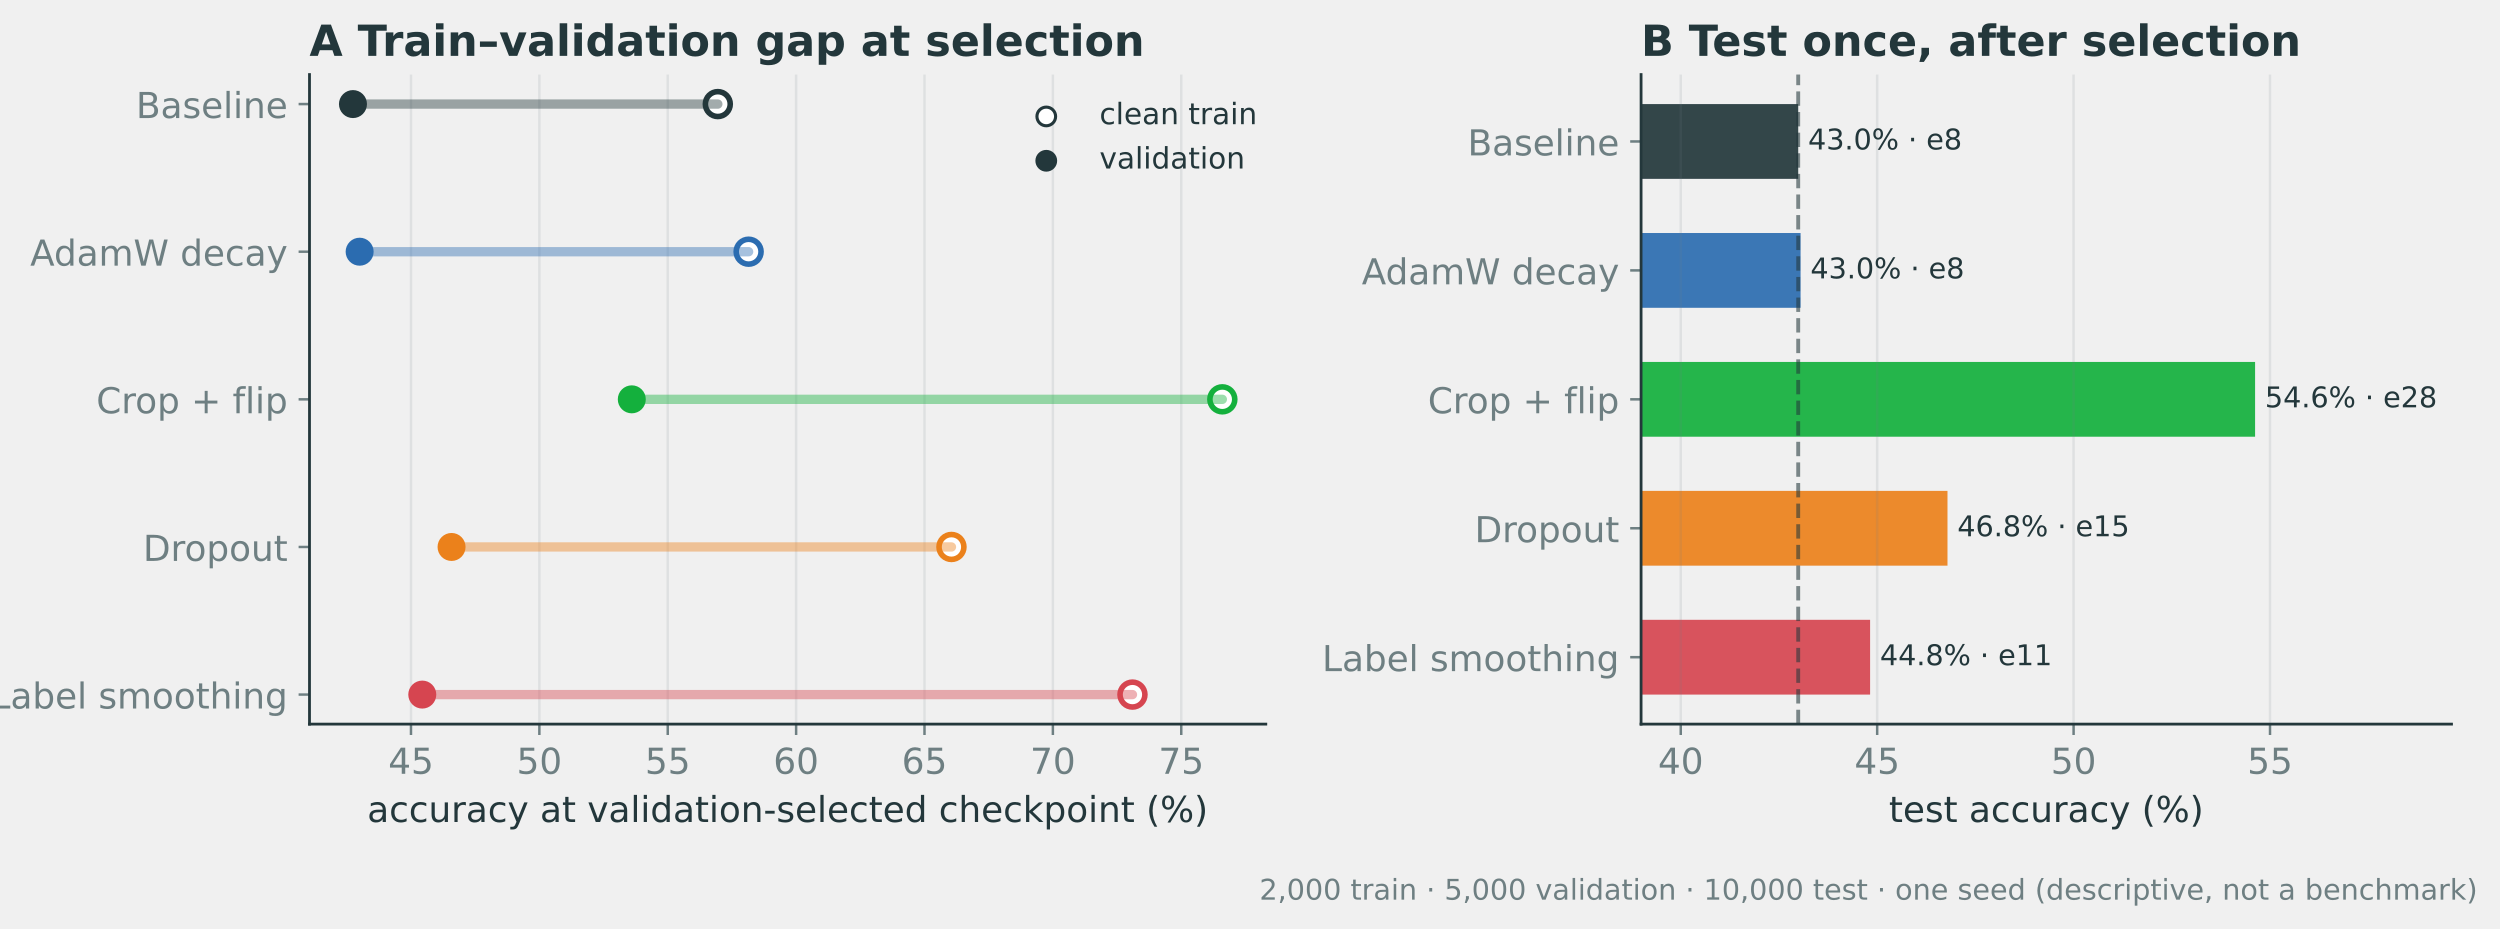
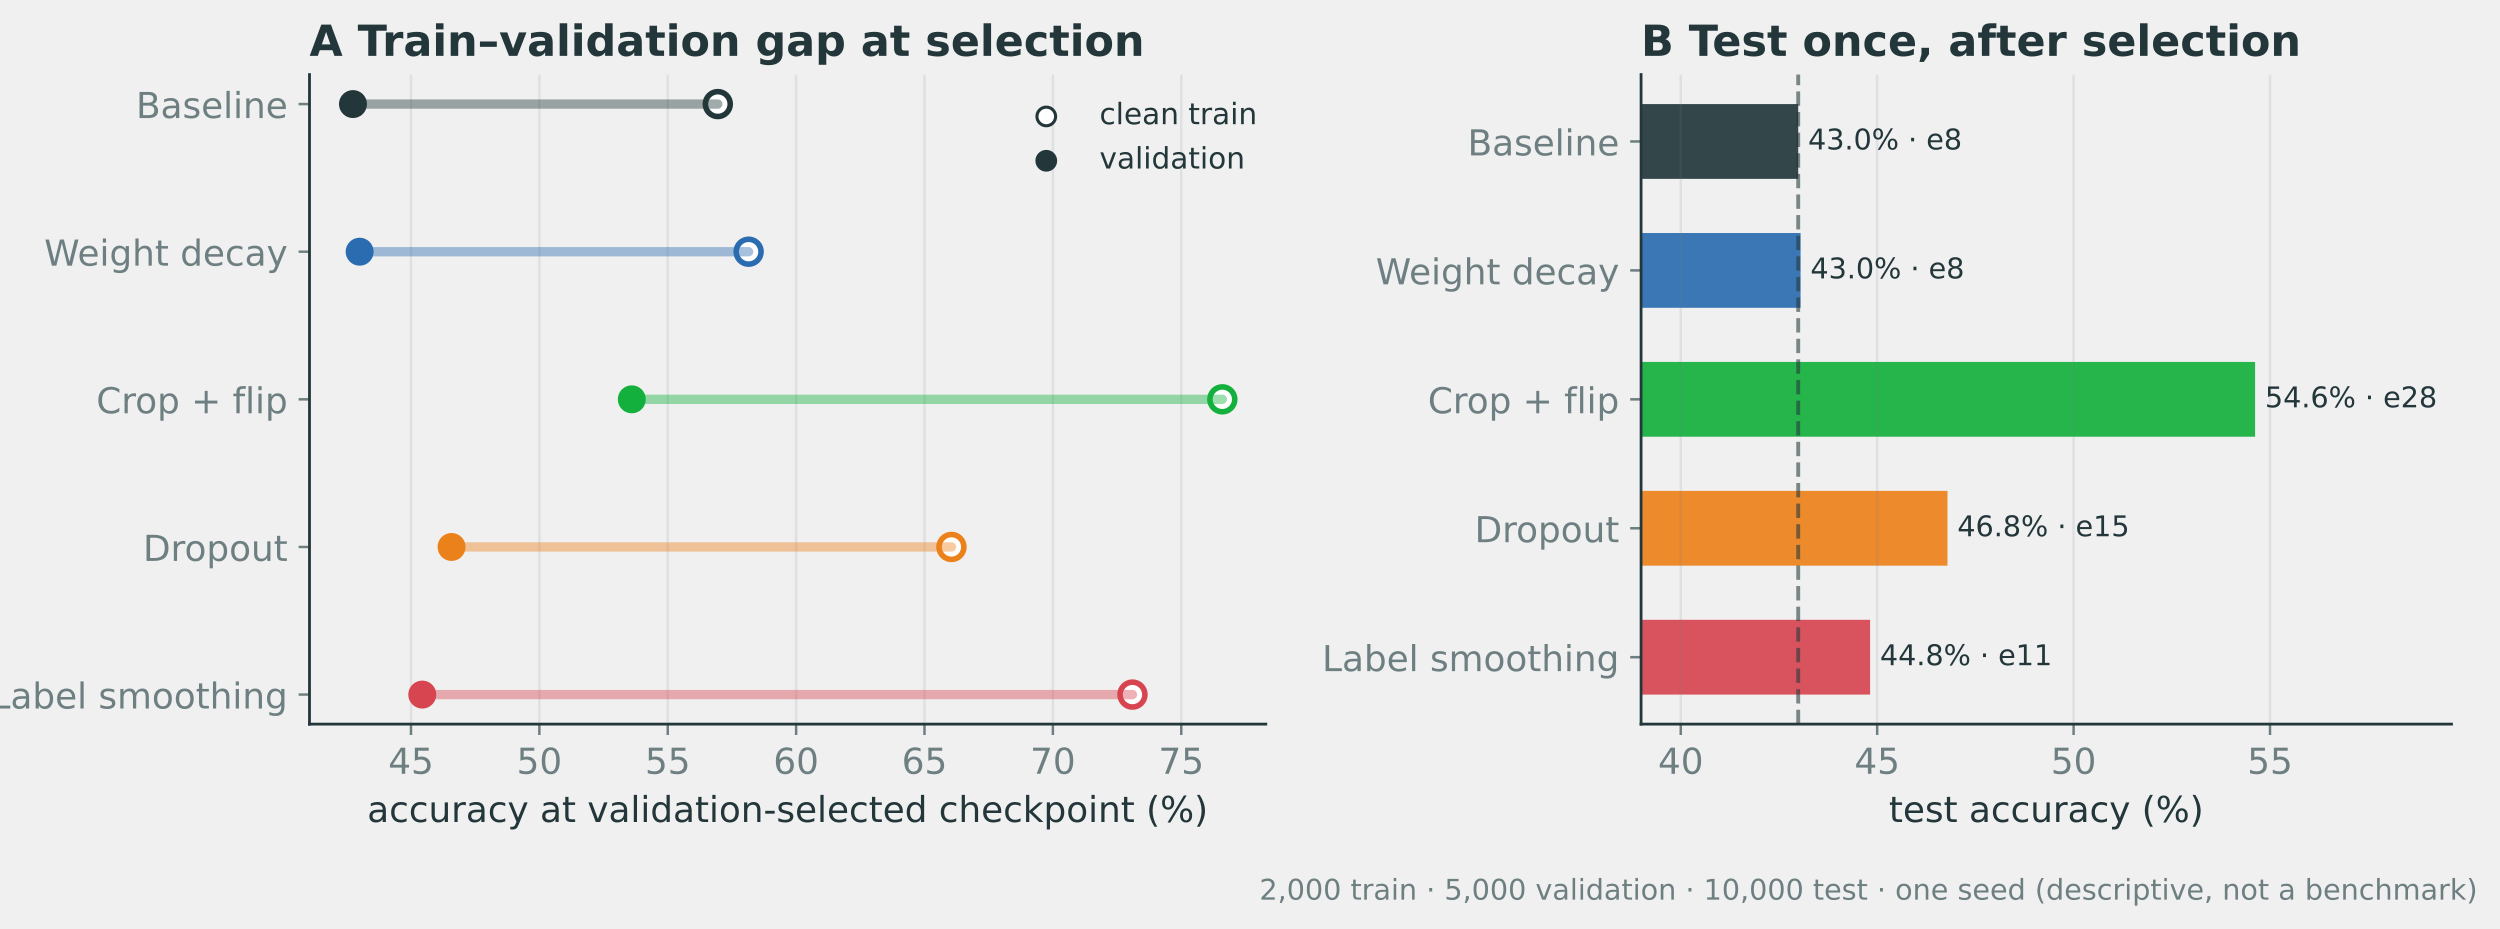
<svg xmlns="http://www.w3.org/2000/svg" xmlns:xlink="http://www.w3.org/1999/xlink" width="803.603pt" height="298.424pt" viewBox="0 0 803.603 298.424" version="1.1">
  <defs>
    <style type="text/css">*{stroke-linejoin: round; stroke-linecap: butt}</style>
  </defs>
  <g id="figure_1">
    <g id="patch_1">
      <path d="M 0 298.424  L 803.603 298.424  L 803.603 0  L 0 0  L 0 298.424  z " style="fill: none" />
    </g>
    <g id="axes_1">
      <g id="patch_2">
        <path d="M 99.483 232.76  L 406.88 232.76  L 406.88 23.964  L 99.483 23.964  L 99.483 232.76  z " style="fill: none" />
      </g>
      <g id="PathCollection_1">
        <defs>
          <path id="mc2a1faf741" d="M 0 4  C 1.061 4 2.078 3.579 2.828 2.828  C 3.579 2.078 4 1.061 4 0  C 4 -1.061 3.579 -2.078 2.828 -2.828  C 2.078 -3.579 1.061 -4 0 -4  C -1.061 -4 -2.078 -3.579 -2.828 -2.828  C -3.579 -2.078 -4 -1.061 -4 0  C -4 1.061 -3.579 2.078 -2.828 2.828  C -2.078 3.579 -1.061 4 0 4  z " style="stroke: #23373b; stroke-width: 1.8" />
        </defs>
        <g clip-path="url(#pa998ada205)">
          <use xlink:href="#mc2a1faf741" x="230.733" y="33.455" style="fill: #ffffff; stroke: #23373b; stroke-width: 1.8" />
        </g>
      </g>
      <g id="PathCollection_2">
        <defs>
          <path id="mc466ba3812" d="M 0 4  C 1.061 4 2.078 3.579 2.828 2.828  C 3.579 2.078 4 1.061 4 0  C 4 -1.061 3.579 -2.078 2.828 -2.828  C 2.078 -3.579 1.061 -4 0 -4  C -1.061 -4 -2.078 -3.579 -2.828 -2.828  C -3.579 -2.078 -4 -1.061 -4 0  C -4 1.061 -3.579 2.078 -2.828 2.828  C -2.078 3.579 -1.061 4 0 4  z " style="stroke: #2b6cb0; stroke-width: 1.8" />
        </defs>
        <g clip-path="url(#pa998ada205)">
          <use xlink:href="#mc466ba3812" x="240.637" y="80.908" style="fill: #ffffff; stroke: #2b6cb0; stroke-width: 1.8" />
        </g>
      </g>
      <g id="PathCollection_3">
        <defs>
          <path id="m0a57ae2fed" d="M 0 4  C 1.061 4 2.078 3.579 2.828 2.828  C 3.579 2.078 4 1.061 4 0  C 4 -1.061 3.579 -2.078 2.828 -2.828  C 2.078 -3.579 1.061 -4 0 -4  C -1.061 -4 -2.078 -3.579 -2.828 -2.828  C -3.579 -2.078 -4 -1.061 -4 0  C -4 1.061 -3.579 2.078 -2.828 2.828  C -2.078 3.579 -1.061 4 0 4  z " style="stroke: #14b03d; stroke-width: 1.8" />
        </defs>
        <g clip-path="url(#pa998ada205)">
          <use xlink:href="#m0a57ae2fed" x="392.907" y="128.362" style="fill: #ffffff; stroke: #14b03d; stroke-width: 1.8" />
        </g>
      </g>
      <g id="PathCollection_4">
        <defs>
          <path id="m083dedddf2" d="M 0 4  C 1.061 4 2.078 3.579 2.828 2.828  C 3.579 2.078 4 1.061 4 0  C 4 -1.061 3.579 -2.078 2.828 -2.828  C 2.078 -3.579 1.061 -4 0 -4  C -1.061 -4 -2.078 -3.579 -2.828 -2.828  C -3.579 -2.078 -4 -1.061 -4 0  C -4 1.061 -3.579 2.078 -2.828 2.828  C -2.078 3.579 -1.061 4 0 4  z " style="stroke: #eb811b; stroke-width: 1.8" />
        </defs>
        <g clip-path="url(#pa998ada205)">
          <use xlink:href="#m083dedddf2" x="305.837" y="175.816" style="fill: #ffffff; stroke: #eb811b; stroke-width: 1.8" />
        </g>
      </g>
      <g id="PathCollection_5">
        <defs>
          <path id="m25870b1618" d="M 0 4  C 1.061 4 2.078 3.579 2.828 2.828  C 3.579 2.078 4 1.061 4 0  C 4 -1.061 3.579 -2.078 2.828 -2.828  C 2.078 -3.579 1.061 -4 0 -4  C -1.061 -4 -2.078 -3.579 -2.828 -2.828  C -3.579 -2.078 -4 -1.061 -4 0  C -4 1.061 -3.579 2.078 -2.828 2.828  C -2.078 3.579 -1.061 4 0 4  z " style="stroke: #d64550; stroke-width: 1.8" />
        </defs>
        <g clip-path="url(#pa998ada205)">
          <use xlink:href="#m25870b1618" x="364.021" y="223.269" style="fill: #ffffff; stroke: #d64550; stroke-width: 1.8" />
        </g>
      </g>
      <g id="PathCollection_6" />
      <g id="PathCollection_7" />
      <g id="matplotlib.axis_1">
        <g id="xtick_1">
          <g id="line2d_1">
            <path d="M 132.108 232.76  L 132.108 23.964  " clip-path="url(#pa998ada205)" style="fill: none; stroke: #6e7f82; stroke-opacity: 0.14; stroke-width: 0.8; stroke-linecap: round" />
          </g>
          <g id="line2d_2">
            <defs>
              <path id="m932568915d" d="M 0 0  L 0 3.5  " style="stroke: #6e7f82; stroke-width: 0.8" />
            </defs>
            <g>
              <use xlink:href="#m932568915d" x="132.108" y="232.76" style="fill: #6e7f82; stroke: #6e7f82; stroke-width: 0.8" />
            </g>
          </g>
          <g id="text_1">
            <text style="font-size: 11.5px; font-family: 'IBM Plex Sans', 'DejaVu Sans', 'Arial', sans-serif; text-anchor: middle; fill: #6e7f82" x="132.108" y="248.73" transform="rotate(-0 132.108 248.73)">45</text>
          </g>
        </g>
        <g id="xtick_2">
          <g id="line2d_3">
            <path d="M 173.374 232.76  L 173.374 23.964  " clip-path="url(#pa998ada205)" style="fill: none; stroke: #6e7f82; stroke-opacity: 0.14; stroke-width: 0.8; stroke-linecap: round" />
          </g>
          <g id="line2d_4">
            <g>
              <use xlink:href="#m932568915d" x="173.374" y="232.76" style="fill: #6e7f82; stroke: #6e7f82; stroke-width: 0.8" />
            </g>
          </g>
          <g id="text_2">
            <text style="font-size: 11.5px; font-family: 'IBM Plex Sans', 'DejaVu Sans', 'Arial', sans-serif; text-anchor: middle; fill: #6e7f82" x="173.374" y="248.73" transform="rotate(-0 173.3737 248.73)">50</text>
          </g>
        </g>
        <g id="xtick_3">
          <g id="line2d_5">
            <path d="M 214.639 232.76  L 214.639 23.964  " clip-path="url(#pa998ada205)" style="fill: none; stroke: #6e7f82; stroke-opacity: 0.14; stroke-width: 0.8; stroke-linecap: round" />
          </g>
          <g id="line2d_6">
            <g>
              <use xlink:href="#m932568915d" x="214.639" y="232.76" style="fill: #6e7f82; stroke: #6e7f82; stroke-width: 0.8" />
            </g>
          </g>
          <g id="text_3">
            <text style="font-size: 11.5px; font-family: 'IBM Plex Sans', 'DejaVu Sans', 'Arial', sans-serif; text-anchor: middle; fill: #6e7f82" x="214.639" y="248.73" transform="rotate(-0 214.6395 248.73)">55</text>
          </g>
        </g>
        <g id="xtick_4">
          <g id="line2d_7">
            <path d="M 255.905 232.76  L 255.905 23.964  " clip-path="url(#pa998ada205)" style="fill: none; stroke: #6e7f82; stroke-opacity: 0.14; stroke-width: 0.8; stroke-linecap: round" />
          </g>
          <g id="line2d_8">
            <g>
              <use xlink:href="#m932568915d" x="255.905" y="232.76" style="fill: #6e7f82; stroke: #6e7f82; stroke-width: 0.8" />
            </g>
          </g>
          <g id="text_4">
            <text style="font-size: 11.5px; font-family: 'IBM Plex Sans', 'DejaVu Sans', 'Arial', sans-serif; text-anchor: middle; fill: #6e7f82" x="255.905" y="248.73" transform="rotate(-0 255.9052 248.73)">60</text>
          </g>
        </g>
        <g id="xtick_5">
          <g id="line2d_9">
            <path d="M 297.171 232.76  L 297.171 23.964  " clip-path="url(#pa998ada205)" style="fill: none; stroke: #6e7f82; stroke-opacity: 0.14; stroke-width: 0.8; stroke-linecap: round" />
          </g>
          <g id="line2d_10">
            <g>
              <use xlink:href="#m932568915d" x="297.171" y="232.76" style="fill: #6e7f82; stroke: #6e7f82; stroke-width: 0.8" />
            </g>
          </g>
          <g id="text_5">
            <text style="font-size: 11.5px; font-family: 'IBM Plex Sans', 'DejaVu Sans', 'Arial', sans-serif; text-anchor: middle; fill: #6e7f82" x="297.171" y="248.73" transform="rotate(-0 297.1709 248.73)">65</text>
          </g>
        </g>
        <g id="xtick_6">
          <g id="line2d_11">
            <path d="M 338.437 232.76  L 338.437 23.964  " clip-path="url(#pa998ada205)" style="fill: none; stroke: #6e7f82; stroke-opacity: 0.14; stroke-width: 0.8; stroke-linecap: round" />
          </g>
          <g id="line2d_12">
            <g>
              <use xlink:href="#m932568915d" x="338.437" y="232.76" style="fill: #6e7f82; stroke: #6e7f82; stroke-width: 0.8" />
            </g>
          </g>
          <g id="text_6">
            <text style="font-size: 11.5px; font-family: 'IBM Plex Sans', 'DejaVu Sans', 'Arial', sans-serif; text-anchor: middle; fill: #6e7f82" x="338.437" y="248.73" transform="rotate(-0 338.4367 248.73)">70</text>
          </g>
        </g>
        <g id="xtick_7">
          <g id="line2d_13">
            <path d="M 379.702 232.76  L 379.702 23.964  " clip-path="url(#pa998ada205)" style="fill: none; stroke: #6e7f82; stroke-opacity: 0.14; stroke-width: 0.8; stroke-linecap: round" />
          </g>
          <g id="line2d_14">
            <g>
              <use xlink:href="#m932568915d" x="379.702" y="232.76" style="fill: #6e7f82; stroke: #6e7f82; stroke-width: 0.8" />
            </g>
          </g>
          <g id="text_7">
            <text style="font-size: 11.5px; font-family: 'IBM Plex Sans', 'DejaVu Sans', 'Arial', sans-serif; text-anchor: middle; fill: #6e7f82" x="379.702" y="248.73" transform="rotate(-0 379.7024 248.73)">75</text>
          </g>
        </g>
        <g id="text_8">
          <text style="font-size: 11.5px; font-family: 'IBM Plex Sans', 'DejaVu Sans', 'Arial', sans-serif; text-anchor: middle; fill: #23373b" x="253.182" y="264.23" transform="rotate(-0 253.1817 264.23)">accuracy at validation-selected checkpoint (%)</text>
        </g>
      </g>
      <g id="matplotlib.axis_2">
        <g id="ytick_1">
          <g id="line2d_15">
            <defs>
              <path id="m85908ea653" d="M 0 0  L -3.5 0  " style="stroke: #6e7f82; stroke-width: 0.8" />
            </defs>
            <g>
              <use xlink:href="#m85908ea653" x="99.483" y="33.455" style="fill: #6e7f82; stroke: #6e7f82; stroke-width: 0.8" />
            </g>
          </g>
          <g id="text_9">
            <text style="font-size: 11.5px; font-family: 'IBM Plex Sans', 'DejaVu Sans', 'Arial', sans-serif; text-anchor: end; fill: #6e7f82" x="92.483" y="37.94" transform="rotate(-0 92.48328 37.93973)">Baseline</text>
          </g>
        </g>
        <g id="ytick_2">
          <g id="line2d_16">
            <g>
              <use xlink:href="#m85908ea653" x="99.483" y="80.908" style="fill: #6e7f82; stroke: #6e7f82; stroke-width: 0.8" />
            </g>
          </g>
          <g id="text_10">
-             <text style="font-size: 11.5px; font-family: 'IBM Plex Sans', 'DejaVu Sans', 'Arial', sans-serif; text-anchor: end; fill: #6e7f82" x="92.483" y="85.393" transform="rotate(-0 92.48328 85.39336)">AdamW decay</text>
+             <text style="font-size: 11.5px; font-family: 'IBM Plex Sans', 'DejaVu Sans', 'Arial', sans-serif; text-anchor: end; fill: #6e7f82" x="92.483" y="85.393" transform="rotate(-0 92.48328 85.39336)">Weight decay</text>
          </g>
        </g>
        <g id="ytick_3">
          <g id="line2d_17">
            <g>
              <use xlink:href="#m85908ea653" x="99.483" y="128.362" style="fill: #6e7f82; stroke: #6e7f82; stroke-width: 0.8" />
            </g>
          </g>
          <g id="text_11">
            <text style="font-size: 11.5px; font-family: 'IBM Plex Sans', 'DejaVu Sans', 'Arial', sans-serif; text-anchor: end; fill: #6e7f82" x="92.483" y="132.847" transform="rotate(-0 92.48328 132.847)">Crop + flip</text>
          </g>
        </g>
        <g id="ytick_4">
          <g id="line2d_18">
            <g>
              <use xlink:href="#m85908ea653" x="99.483" y="175.816" style="fill: #6e7f82; stroke: #6e7f82; stroke-width: 0.8" />
            </g>
          </g>
          <g id="text_12">
            <text style="font-size: 11.5px; font-family: 'IBM Plex Sans', 'DejaVu Sans', 'Arial', sans-serif; text-anchor: end; fill: #6e7f82" x="92.483" y="180.301" transform="rotate(-0 92.48328 180.3006)">Dropout</text>
          </g>
        </g>
        <g id="ytick_5">
          <g id="line2d_19">
            <g>
              <use xlink:href="#m85908ea653" x="99.483" y="223.269" style="fill: #6e7f82; stroke: #6e7f82; stroke-width: 0.8" />
            </g>
          </g>
          <g id="text_13">
            <text style="font-size: 11.5px; font-family: 'IBM Plex Sans', 'DejaVu Sans', 'Arial', sans-serif; text-anchor: end; fill: #6e7f82" x="92.483" y="227.754" transform="rotate(-0 92.48328 227.7543)">Label smoothing</text>
          </g>
        </g>
      </g>
      <g id="line2d_20">
        <path d="M 113.456 33.455  L 230.733 33.455  " clip-path="url(#pa998ada205)" style="fill: none; stroke: #23373b; stroke-opacity: 0.42; stroke-width: 3; stroke-linecap: round" />
      </g>
      <g id="line2d_21">
        <path d="M 115.602 80.908  L 240.637 80.908  " clip-path="url(#pa998ada205)" style="fill: none; stroke: #2b6cb0; stroke-opacity: 0.42; stroke-width: 3; stroke-linecap: round" />
      </g>
      <g id="line2d_22">
        <path d="M 203.085 128.362  L 392.907 128.362  " clip-path="url(#pa998ada205)" style="fill: none; stroke: #14b03d; stroke-opacity: 0.42; stroke-width: 3; stroke-linecap: round" />
      </g>
      <g id="line2d_23">
        <path d="M 145.148 175.816  L 305.837 175.816  " clip-path="url(#pa998ada205)" style="fill: none; stroke: #eb811b; stroke-opacity: 0.42; stroke-width: 3; stroke-linecap: round" />
      </g>
      <g id="line2d_24">
        <path d="M 135.739 223.269  L 364.021 223.269  " clip-path="url(#pa998ada205)" style="fill: none; stroke: #d64550; stroke-opacity: 0.42; stroke-width: 3; stroke-linecap: round" />
      </g>
      <g id="patch_3">
        <path d="M 99.483 232.76  L 99.483 23.964  " style="fill: none; stroke: #23373b; stroke-width: 0.9; stroke-linejoin: miter; stroke-linecap: square" />
      </g>
      <g id="patch_4">
        <path d="M 99.483 232.76  L 406.88 232.76  " style="fill: none; stroke: #23373b; stroke-width: 0.9; stroke-linejoin: miter; stroke-linecap: square" />
      </g>
      <g id="text_14">
        <text style="font-weight: 700; font-size: 13.8px; font-family: 'IBM Plex Sans', 'DejaVu Sans', 'Arial', sans-serif; text-anchor: start; fill: #23373b" x="99.483" y="17.964" transform="rotate(-0 99.48328 17.964)">A   Train–validation gap at selection</text>
      </g>
      <g id="PathCollection_8">
        <defs>
          <path id="mc1caf6a212" d="M 0 4  C 1.061 4 2.078 3.579 2.828 2.828  C 3.579 2.078 4 1.061 4 0  C 4 -1.061 3.579 -2.078 2.828 -2.828  C 2.078 -3.579 1.061 -4 0 -4  C -1.061 -4 -2.078 -3.579 -2.828 -2.828  C -3.579 -2.078 -4 -1.061 -4 0  C -4 1.061 -3.579 2.078 -2.828 2.828  C -2.078 3.579 -1.061 4 0 4  z " style="stroke: #23373b" />
        </defs>
        <g clip-path="url(#pa998ada205)">
          <use xlink:href="#mc1caf6a212" x="113.456" y="33.455" style="fill: #23373b; stroke: #23373b" />
        </g>
      </g>
      <g id="PathCollection_9">
        <defs>
          <path id="m4125563945" d="M 0 4  C 1.061 4 2.078 3.579 2.828 2.828  C 3.579 2.078 4 1.061 4 0  C 4 -1.061 3.579 -2.078 2.828 -2.828  C 2.078 -3.579 1.061 -4 0 -4  C -1.061 -4 -2.078 -3.579 -2.828 -2.828  C -3.579 -2.078 -4 -1.061 -4 0  C -4 1.061 -3.579 2.078 -2.828 2.828  C -2.078 3.579 -1.061 4 0 4  z " style="stroke: #2b6cb0" />
        </defs>
        <g clip-path="url(#pa998ada205)">
          <use xlink:href="#m4125563945" x="115.602" y="80.908" style="fill: #2b6cb0; stroke: #2b6cb0" />
        </g>
      </g>
      <g id="PathCollection_10">
        <defs>
          <path id="md2d385287d" d="M 0 4  C 1.061 4 2.078 3.579 2.828 2.828  C 3.579 2.078 4 1.061 4 0  C 4 -1.061 3.579 -2.078 2.828 -2.828  C 2.078 -3.579 1.061 -4 0 -4  C -1.061 -4 -2.078 -3.579 -2.828 -2.828  C -3.579 -2.078 -4 -1.061 -4 0  C -4 1.061 -3.579 2.078 -2.828 2.828  C -2.078 3.579 -1.061 4 0 4  z " style="stroke: #14b03d" />
        </defs>
        <g clip-path="url(#pa998ada205)">
          <use xlink:href="#md2d385287d" x="203.085" y="128.362" style="fill: #14b03d; stroke: #14b03d" />
        </g>
      </g>
      <g id="PathCollection_11">
        <defs>
          <path id="m2080d40568" d="M 0 4  C 1.061 4 2.078 3.579 2.828 2.828  C 3.579 2.078 4 1.061 4 0  C 4 -1.061 3.579 -2.078 2.828 -2.828  C 2.078 -3.579 1.061 -4 0 -4  C -1.061 -4 -2.078 -3.579 -2.828 -2.828  C -3.579 -2.078 -4 -1.061 -4 0  C -4 1.061 -3.579 2.078 -2.828 2.828  C -2.078 3.579 -1.061 4 0 4  z " style="stroke: #eb811b" />
        </defs>
        <g clip-path="url(#pa998ada205)">
          <use xlink:href="#m2080d40568" x="145.148" y="175.816" style="fill: #eb811b; stroke: #eb811b" />
        </g>
      </g>
      <g id="PathCollection_12">
        <defs>
          <path id="m385378e6d5" d="M 0 4  C 1.061 4 2.078 3.579 2.828 2.828  C 3.579 2.078 4 1.061 4 0  C 4 -1.061 3.579 -2.078 2.828 -2.828  C 2.078 -3.579 1.061 -4 0 -4  C -1.061 -4 -2.078 -3.579 -2.828 -2.828  C -3.579 -2.078 -4 -1.061 -4 0  C -4 1.061 -3.579 2.078 -2.828 2.828  C -2.078 3.579 -1.061 4 0 4  z " style="stroke: #d64550" />
        </defs>
        <g clip-path="url(#pa998ada205)">
          <use xlink:href="#m385378e6d5" x="135.739" y="223.269" style="fill: #d64550; stroke: #d64550" />
        </g>
      </g>
      <g id="legend_1">
        <g id="PathCollection_13">
          <defs>
            <path id="m1172268384" d="M 0 3  C 0.796 3 1.559 2.684 2.121 2.121  C 2.684 1.559 3 0.796 3 0  C 3 -0.796 2.684 -1.559 2.121 -2.121  C 1.559 -2.684 0.796 -3 0 -3  C -0.796 -3 -1.559 -2.684 -2.121 -2.121  C -2.684 -1.559 -3 -0.796 -3 0  C -3 0.796 -2.684 1.559 -2.121 2.121  C -1.559 2.684 -0.796 3 0 3  z " style="stroke: #23373b" />
          </defs>
          <g>
            <use xlink:href="#m1172268384" x="336.314" y="37.43" style="fill: #ffffff; stroke: #23373b" />
          </g>
        </g>
        <g id="text_15">
          <text style="font-size: 9.5px; font-family: 'IBM Plex Sans', 'DejaVu Sans', 'Arial', sans-serif; text-anchor: start; fill: #23373b" x="353.414" y="39.924" transform="rotate(-0 353.4143 39.924)">clean train</text>
        </g>
        <g id="PathCollection_14">
          <defs>
            <path id="m3b72522cf7" d="M 0 3  C 0.796 3 1.559 2.684 2.121 2.121  C 2.684 1.559 3 0.796 3 0  C 3 -0.796 2.684 -1.559 2.121 -2.121  C 1.559 -2.684 0.796 -3 0 -3  C -0.796 -3 -1.559 -2.684 -2.121 -2.121  C -2.684 -1.559 -3 -0.796 -3 0  C -3 0.796 -2.684 1.559 -2.121 2.121  C -1.559 2.684 -0.796 3 0 3  z " style="stroke: #23373b" />
          </defs>
          <g>
            <use xlink:href="#m3b72522cf7" x="336.314" y="51.68" style="fill: #23373b; stroke: #23373b" />
          </g>
        </g>
        <g id="text_16">
          <text style="font-size: 9.5px; font-family: 'IBM Plex Sans', 'DejaVu Sans', 'Arial', sans-serif; text-anchor: start; fill: #23373b" x="353.414" y="54.174" transform="rotate(-0 353.4143 54.174)">validation</text>
        </g>
      </g>
    </g>
    <g id="axes_2">
      <g id="patch_5">
        <path d="M 527.509 232.76  L 788.015 232.76  L 788.015 23.964  L 527.509 23.964  L 527.509 232.76  z " style="fill: none" />
      </g>
      <g id="patch_6">
        <path d="M 35.162 57.492  L 578.019 57.492  L 578.019 33.455  L 35.162 33.455  z " clip-path="url(#p6519021344)" style="fill: #23373b; opacity: 0.92" />
      </g>
      <g id="patch_7">
        <path d="M 35.162 98.937  L 578.777 98.937  L 578.777 74.899  L 35.162 74.899  z " clip-path="url(#p6519021344)" style="fill: #2b6cb0; opacity: 0.92" />
      </g>
      <g id="patch_8">
        <path d="M 35.162 140.381  L 724.877 140.381  L 724.877 116.343  L 35.162 116.343  z " clip-path="url(#p6519021344)" style="fill: #14b03d; opacity: 0.92" />
      </g>
      <g id="patch_9">
        <path d="M 35.162 181.825  L 626.003 181.825  L 626.003 157.787  L 35.162 157.787  z " clip-path="url(#p6519021344)" style="fill: #eb811b; opacity: 0.92" />
      </g>
      <g id="patch_10">
        <path d="M 35.162 223.269  L 601.127 223.269  L 601.127 199.232  L 35.162 199.232  z " clip-path="url(#p6519021344)" style="fill: #d64550; opacity: 0.92" />
      </g>
      <g id="matplotlib.axis_3">
        <g id="xtick_8">
          <g id="line2d_25">
            <path d="M 540.263 232.76  L 540.263 23.964  " clip-path="url(#p6519021344)" style="fill: none; stroke: #6e7f82; stroke-opacity: 0.14; stroke-width: 0.8; stroke-linecap: round" />
          </g>
          <g id="line2d_26">
            <g>
              <use xlink:href="#m932568915d" x="540.263" y="232.76" style="fill: #6e7f82; stroke: #6e7f82; stroke-width: 0.8" />
            </g>
          </g>
          <g id="text_17">
            <text style="font-size: 11.5px; font-family: 'IBM Plex Sans', 'DejaVu Sans', 'Arial', sans-serif; text-anchor: middle; fill: #6e7f82" x="540.263" y="248.73" transform="rotate(-0 540.2626 248.73)">40</text>
          </g>
        </g>
        <g id="xtick_9">
          <g id="line2d_27">
            <path d="M 603.4 232.76  L 603.4 23.964  " clip-path="url(#p6519021344)" style="fill: none; stroke: #6e7f82; stroke-opacity: 0.14; stroke-width: 0.8; stroke-linecap: round" />
          </g>
          <g id="line2d_28">
            <g>
              <use xlink:href="#m932568915d" x="603.4" y="232.76" style="fill: #6e7f82; stroke: #6e7f82; stroke-width: 0.8" />
            </g>
          </g>
          <g id="text_18">
            <text style="font-size: 11.5px; font-family: 'IBM Plex Sans', 'DejaVu Sans', 'Arial', sans-serif; text-anchor: middle; fill: #6e7f82" x="603.4" y="248.73" transform="rotate(-0 603.4002 248.73)">45</text>
          </g>
        </g>
        <g id="xtick_10">
          <g id="line2d_29">
            <path d="M 666.538 232.76  L 666.538 23.964  " clip-path="url(#p6519021344)" style="fill: none; stroke: #6e7f82; stroke-opacity: 0.14; stroke-width: 0.8; stroke-linecap: round" />
          </g>
          <g id="line2d_30">
            <g>
              <use xlink:href="#m932568915d" x="666.538" y="232.76" style="fill: #6e7f82; stroke: #6e7f82; stroke-width: 0.8" />
            </g>
          </g>
          <g id="text_19">
            <text style="font-size: 11.5px; font-family: 'IBM Plex Sans', 'DejaVu Sans', 'Arial', sans-serif; text-anchor: middle; fill: #6e7f82" x="666.538" y="248.73" transform="rotate(-0 666.5378 248.73)">50</text>
          </g>
        </g>
        <g id="xtick_11">
          <g id="line2d_31">
            <path d="M 729.675 232.76  L 729.675 23.964  " clip-path="url(#p6519021344)" style="fill: none; stroke: #6e7f82; stroke-opacity: 0.14; stroke-width: 0.8; stroke-linecap: round" />
          </g>
          <g id="line2d_32">
            <g>
              <use xlink:href="#m932568915d" x="729.675" y="232.76" style="fill: #6e7f82; stroke: #6e7f82; stroke-width: 0.8" />
            </g>
          </g>
          <g id="text_20">
            <text style="font-size: 11.5px; font-family: 'IBM Plex Sans', 'DejaVu Sans', 'Arial', sans-serif; text-anchor: middle; fill: #6e7f82" x="729.675" y="248.73" transform="rotate(-0 729.6754 248.73)">55</text>
          </g>
        </g>
        <g id="text_21">
          <text style="font-size: 11.5px; font-family: 'IBM Plex Sans', 'DejaVu Sans', 'Arial', sans-serif; text-anchor: middle; fill: #23373b" x="657.762" y="264.23" transform="rotate(-0 657.7617 264.23)">test accuracy (%)</text>
        </g>
      </g>
      <g id="matplotlib.axis_4">
        <g id="ytick_6">
          <g id="line2d_33">
            <g>
              <use xlink:href="#m85908ea653" x="527.509" y="45.474" style="fill: #6e7f82; stroke: #6e7f82; stroke-width: 0.8" />
            </g>
          </g>
          <g id="text_22">
            <text style="font-size: 11.5px; font-family: 'IBM Plex Sans', 'DejaVu Sans', 'Arial', sans-serif; text-anchor: end; fill: #6e7f82" x="520.509" y="49.959" transform="rotate(-0 520.5088 49.95855)">Baseline</text>
          </g>
        </g>
        <g id="ytick_7">
          <g id="line2d_34">
            <g>
              <use xlink:href="#m85908ea653" x="527.509" y="86.918" style="fill: #6e7f82; stroke: #6e7f82; stroke-width: 0.8" />
            </g>
          </g>
          <g id="text_23">
-             <text style="font-size: 11.5px; font-family: 'IBM Plex Sans', 'DejaVu Sans', 'Arial', sans-serif; text-anchor: end; fill: #6e7f82" x="520.509" y="91.403" transform="rotate(-0 520.5088 91.40278)">AdamW decay</text>
+             <text style="font-size: 11.5px; font-family: 'IBM Plex Sans', 'DejaVu Sans', 'Arial', sans-serif; text-anchor: end; fill: #6e7f82" x="520.509" y="91.403" transform="rotate(-0 520.5088 91.40278)">Weight decay</text>
          </g>
        </g>
        <g id="ytick_8">
          <g id="line2d_35">
            <g>
              <use xlink:href="#m85908ea653" x="527.509" y="128.362" style="fill: #6e7f82; stroke: #6e7f82; stroke-width: 0.8" />
            </g>
          </g>
          <g id="text_24">
            <text style="font-size: 11.5px; font-family: 'IBM Plex Sans', 'DejaVu Sans', 'Arial', sans-serif; text-anchor: end; fill: #6e7f82" x="520.509" y="132.847" transform="rotate(-0 520.5088 132.847)">Crop + flip</text>
          </g>
        </g>
        <g id="ytick_9">
          <g id="line2d_36">
            <g>
              <use xlink:href="#m85908ea653" x="527.509" y="169.806" style="fill: #6e7f82; stroke: #6e7f82; stroke-width: 0.8" />
            </g>
          </g>
          <g id="text_25">
            <text style="font-size: 11.5px; font-family: 'IBM Plex Sans', 'DejaVu Sans', 'Arial', sans-serif; text-anchor: end; fill: #6e7f82" x="520.509" y="174.291" transform="rotate(-0 520.5088 174.2912)">Dropout</text>
          </g>
        </g>
        <g id="ytick_10">
          <g id="line2d_37">
            <g>
              <use xlink:href="#m85908ea653" x="527.509" y="211.25" style="fill: #6e7f82; stroke: #6e7f82; stroke-width: 0.8" />
            </g>
          </g>
          <g id="text_26">
            <text style="font-size: 11.5px; font-family: 'IBM Plex Sans', 'DejaVu Sans', 'Arial', sans-serif; text-anchor: end; fill: #6e7f82" x="520.509" y="215.735" transform="rotate(-0 520.5088 215.7354)">Label smoothing</text>
          </g>
        </g>
      </g>
      <g id="line2d_38">
        <path d="M 578.019 232.76  L 578.019 23.964  " clip-path="url(#p6519021344)" style="fill: none; stroke-dasharray: 4.625,2; stroke-dashoffset: 0; stroke: #23373b; stroke-opacity: 0.58; stroke-width: 1.25" />
      </g>
      <g id="patch_11">
        <path d="M 527.509 232.76  L 527.509 23.964  " style="fill: none; stroke: #23373b; stroke-width: 0.9; stroke-linejoin: miter; stroke-linecap: square" />
      </g>
      <g id="patch_12">
        <path d="M 527.509 232.76  L 788.015 232.76  " style="fill: none; stroke: #23373b; stroke-width: 0.9; stroke-linejoin: miter; stroke-linecap: square" />
      </g>
      <g id="text_27">
        <text style="font-size: 9.2px; font-family: 'IBM Plex Sans', 'DejaVu Sans', 'Arial', sans-serif; text-anchor: start; fill: #23373b" x="581.176" y="48.05" transform="rotate(-0 581.1758 48.04955)">43.0%  ·  e8</text>
      </g>
      <g id="text_28">
        <text style="font-size: 9.2px; font-family: 'IBM Plex Sans', 'DejaVu Sans', 'Arial', sans-serif; text-anchor: start; fill: #23373b" x="581.933" y="89.494" transform="rotate(-0 581.9334 89.49378)">43.0%  ·  e8</text>
      </g>
      <g id="text_29">
        <text style="font-size: 9.2px; font-family: 'IBM Plex Sans', 'DejaVu Sans', 'Arial', sans-serif; text-anchor: start; fill: #23373b" x="728.034" y="130.938" transform="rotate(-0 728.0338 130.938)">54.6%  ·  e28</text>
      </g>
      <g id="text_30">
        <text style="font-size: 9.2px; font-family: 'IBM Plex Sans', 'DejaVu Sans', 'Arial', sans-serif; text-anchor: start; fill: #23373b" x="629.16" y="172.382" transform="rotate(-0 629.1603 172.3822)">46.8%  ·  e15</text>
      </g>
      <g id="text_31">
        <text style="font-size: 9.2px; font-family: 'IBM Plex Sans', 'DejaVu Sans', 'Arial', sans-serif; text-anchor: start; fill: #23373b" x="604.284" y="213.826" transform="rotate(-0 604.2841 213.8264)">44.8%  ·  e11</text>
      </g>
      <g id="text_32">
        <text style="font-weight: 700; font-size: 13.8px; font-family: 'IBM Plex Sans', 'DejaVu Sans', 'Arial', sans-serif; text-anchor: start; fill: #23373b" x="527.509" y="17.964" transform="rotate(-0 527.5088 17.964)">B   Test once, after selection</text>
      </g>
    </g>
    <g id="text_33">
      <text style="font-size: 9.2px; font-family: 'IBM Plex Sans', 'DejaVu Sans', 'Arial', sans-serif; text-anchor: end; fill: #6e7f82" x="796.403" y="289.2" transform="rotate(-0 796.4025 289.2)">2,000 train · 5,000 validation · 10,000 test · one seed (descriptive, not a benchmark)</text>
    </g>
  </g>
  <defs>
    <clipPath id="pa998ada205">
      <rect x="99.483" y="23.964" width="307.397" height="208.796" />
    </clipPath>
    <clipPath id="p6519021344">
      <rect x="527.509" y="23.964" width="260.506" height="208.796" />
    </clipPath>
  </defs>
</svg>
